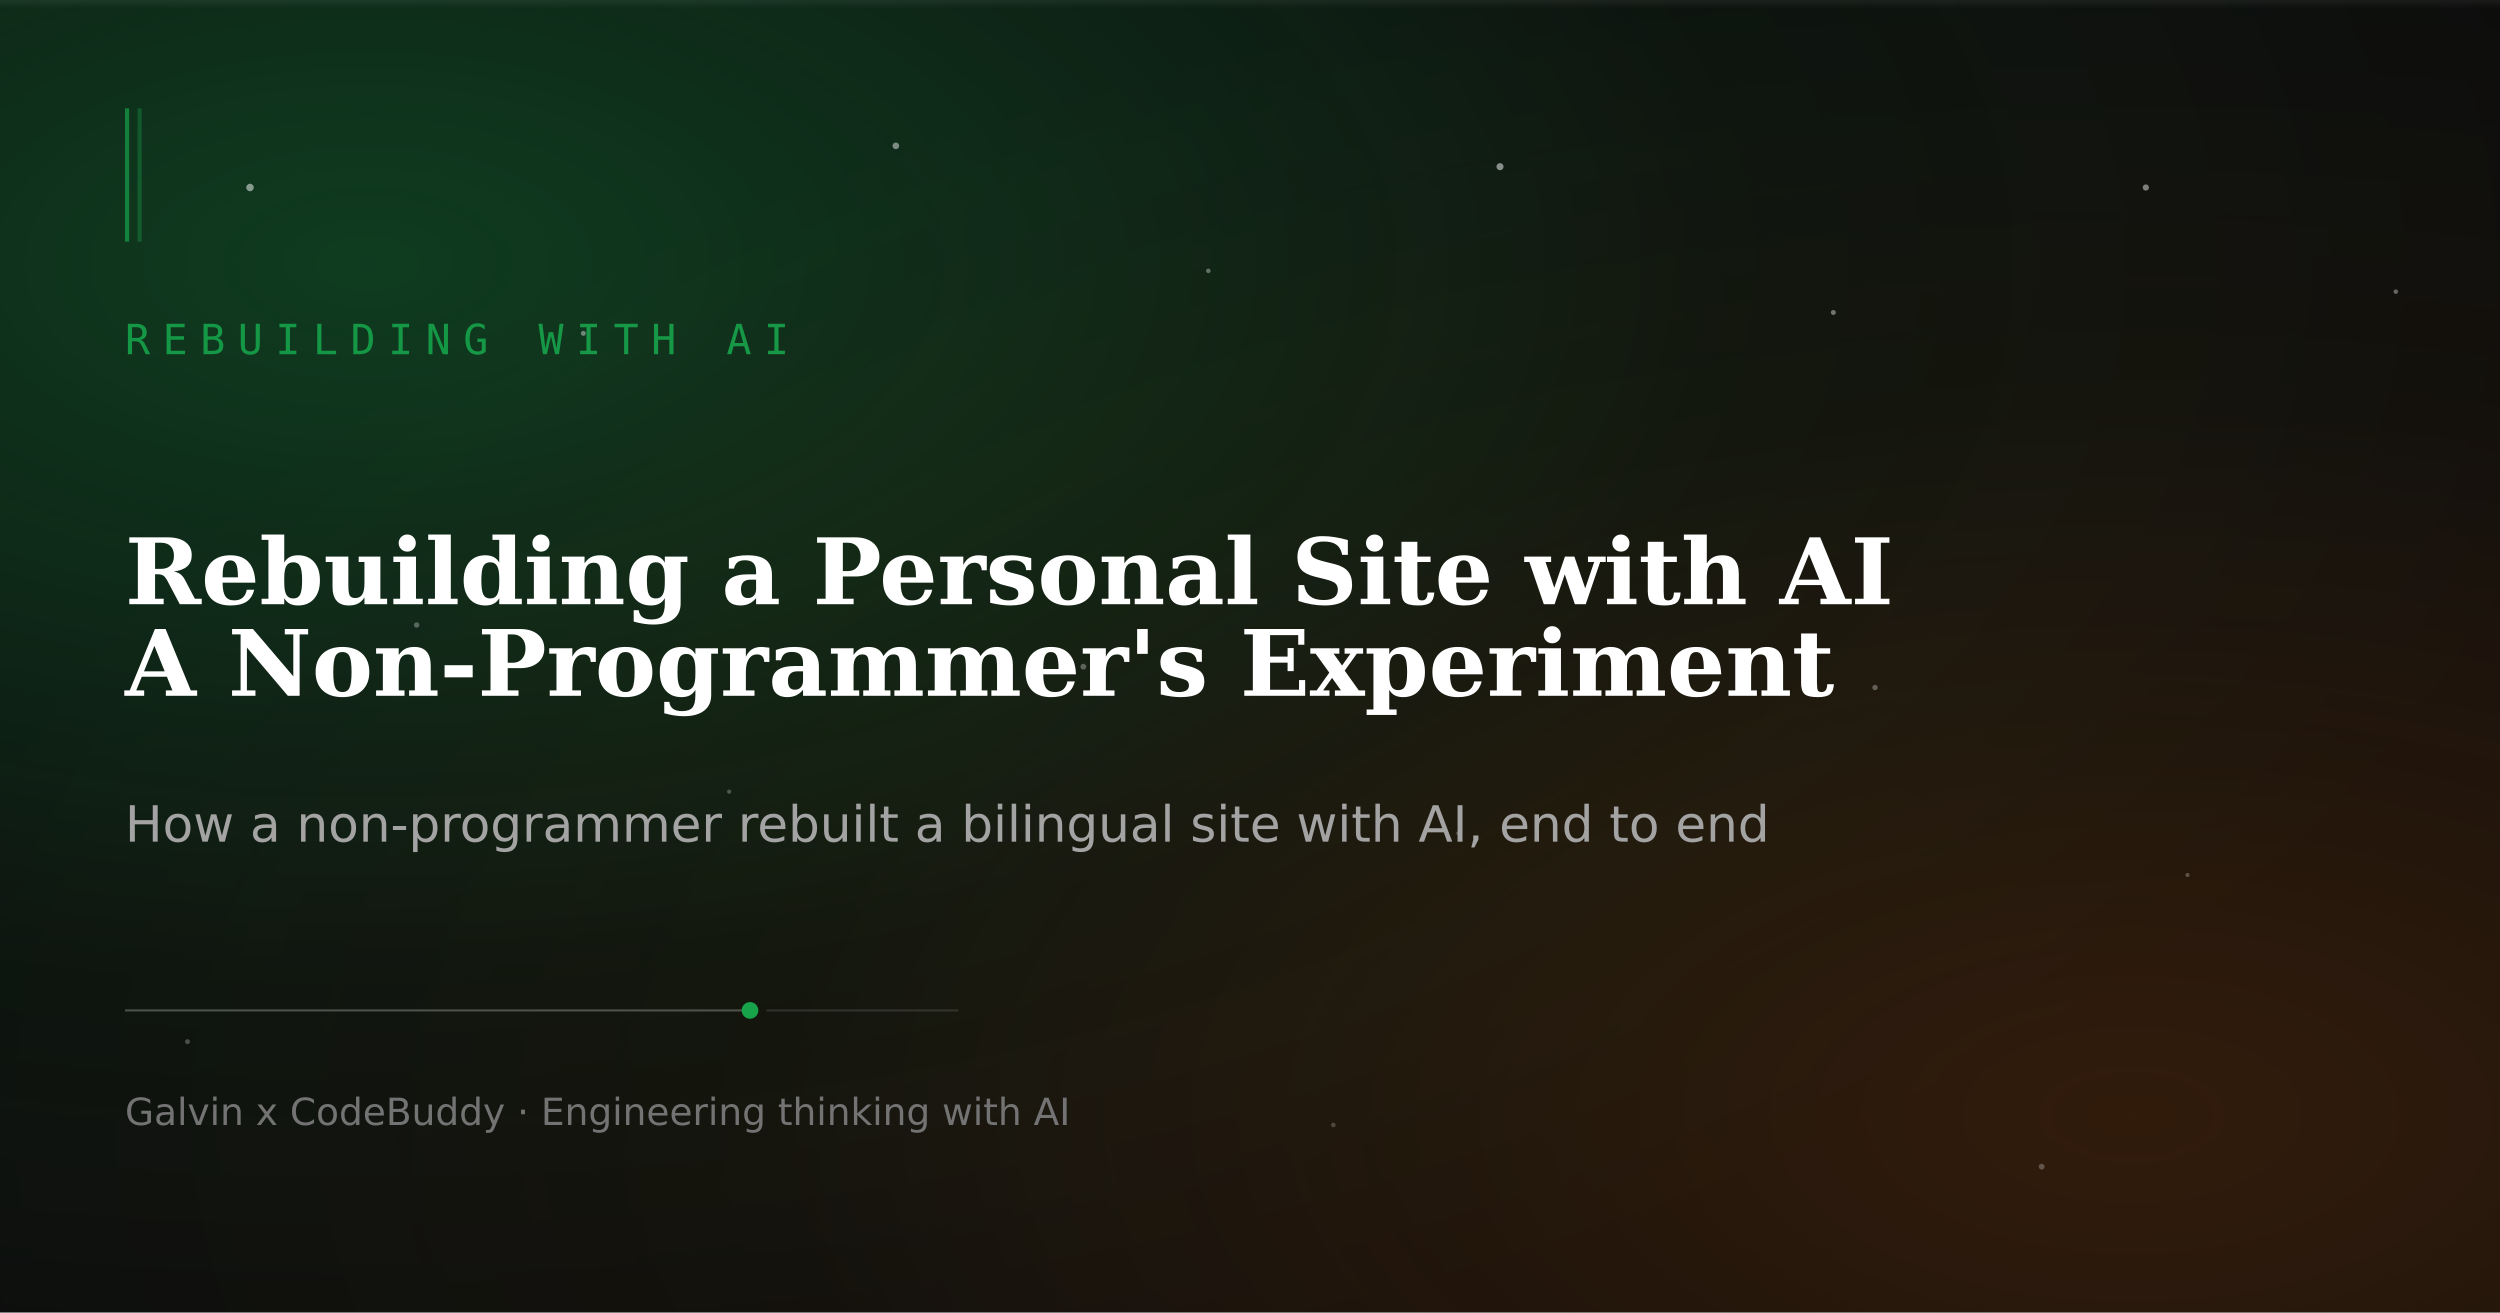
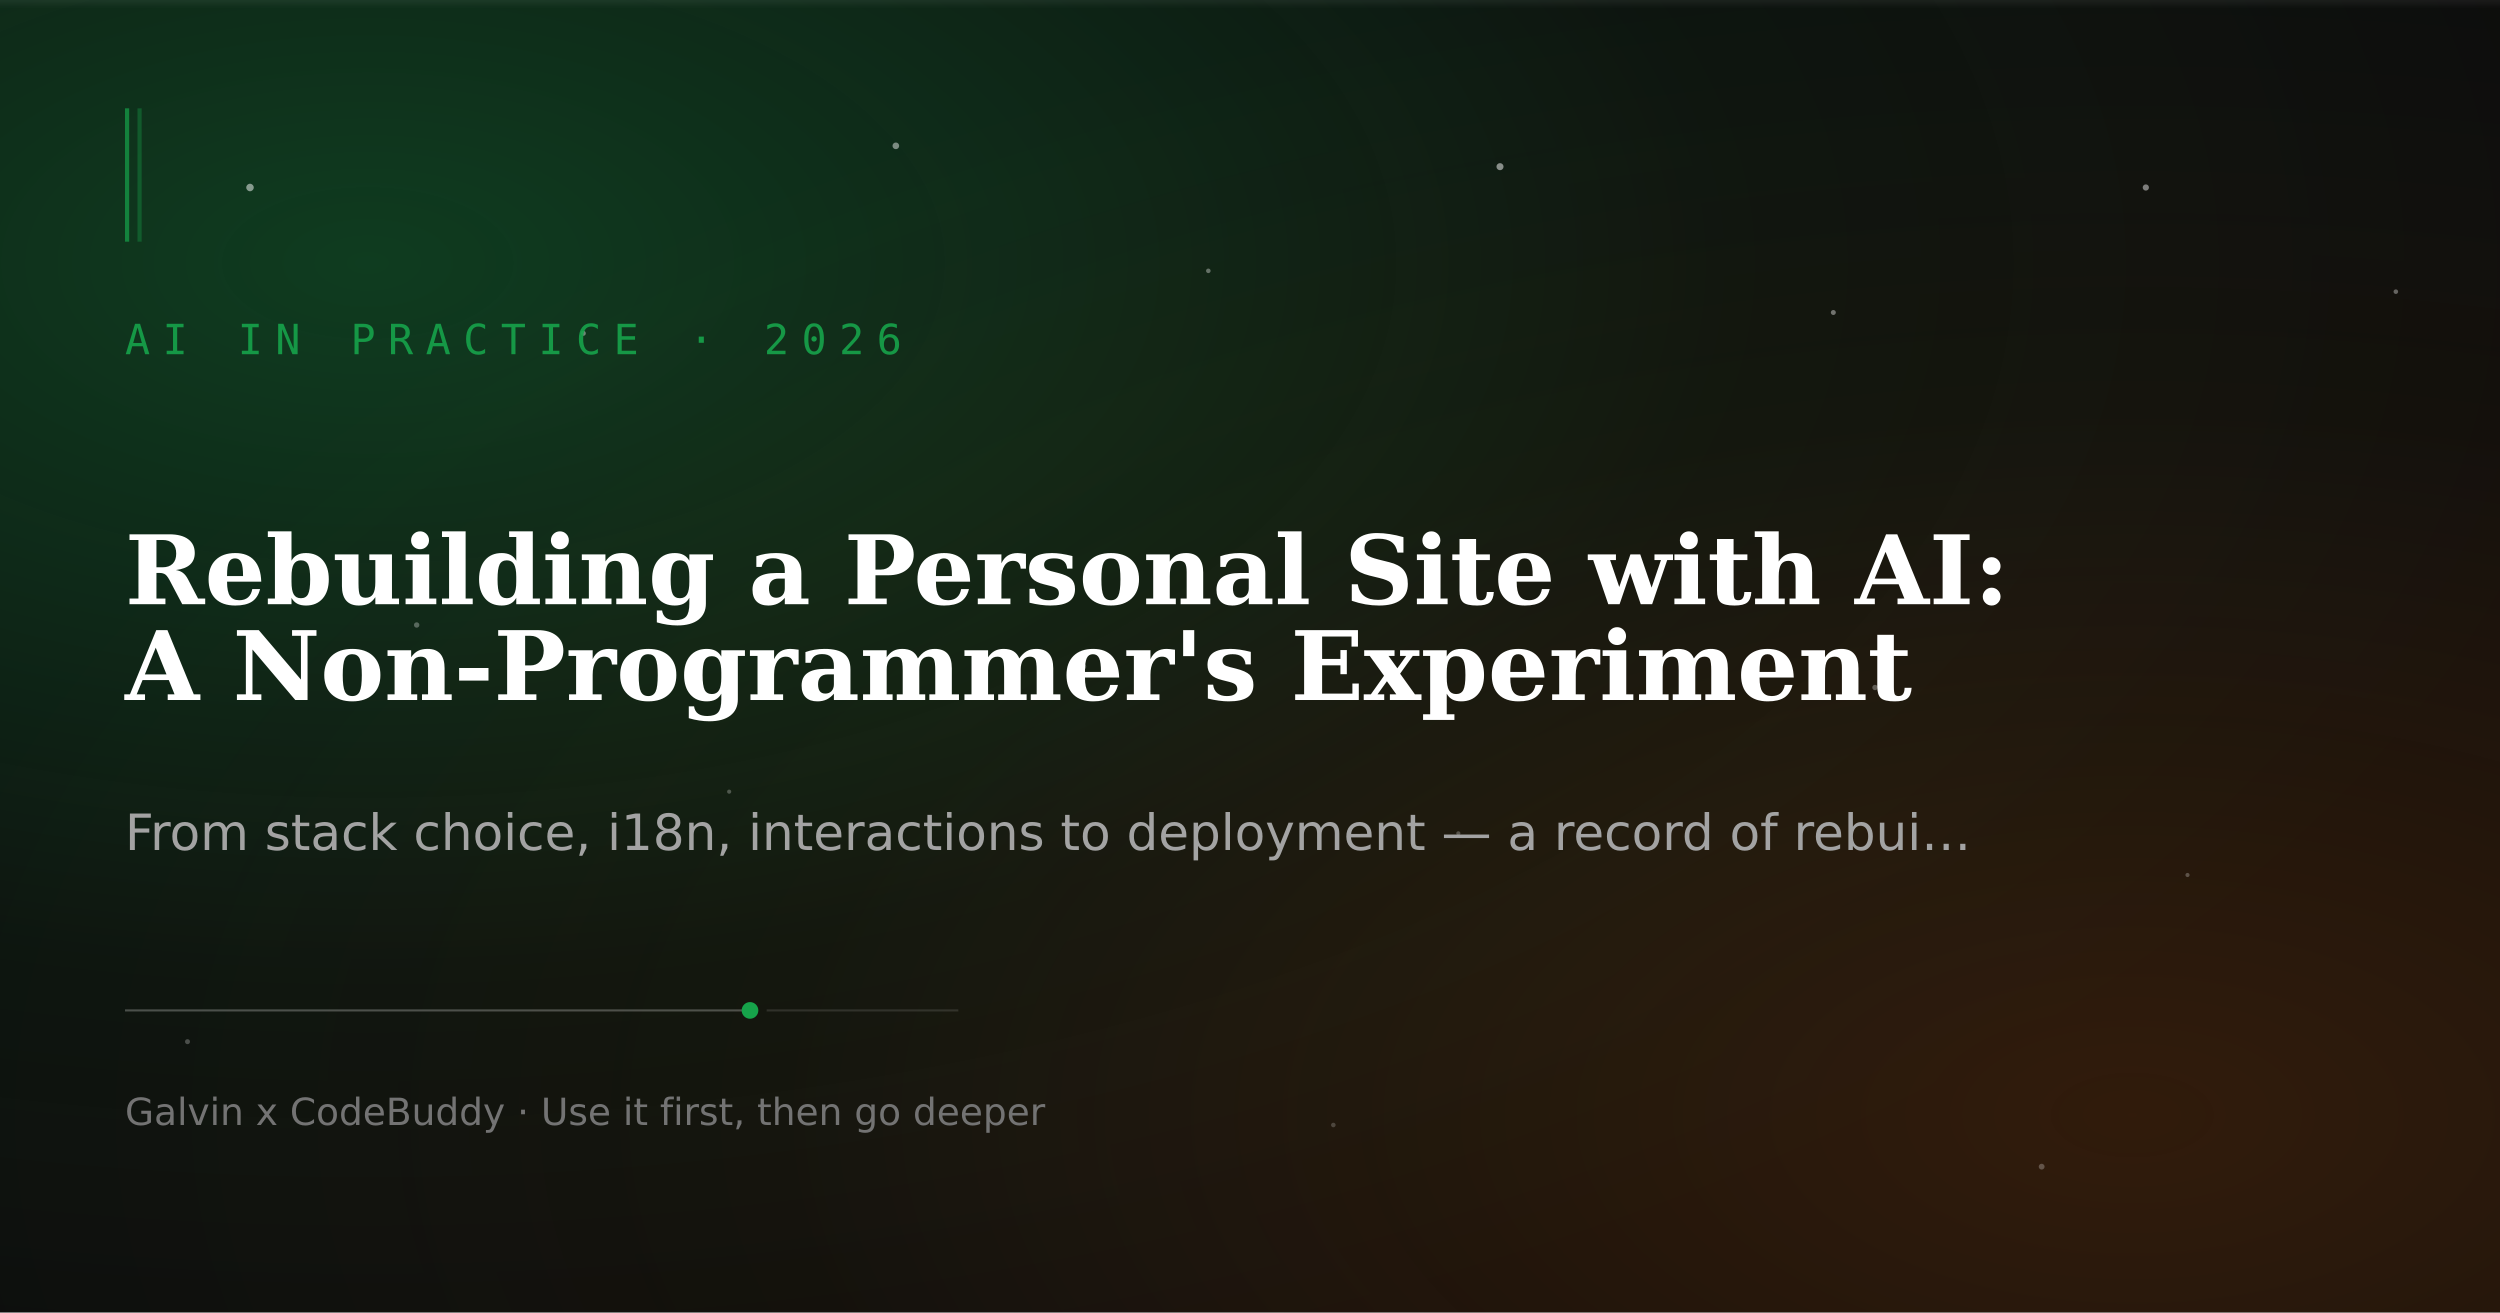
<svg xmlns="http://www.w3.org/2000/svg" width="1200" height="630" viewBox="0 0 1200 630">
  <defs>
    <radialGradient id="glow1" cx="0.15" cy="0.2" r="0.9">
      <stop offset="0%" stop-color="#16A34A" stop-opacity="0.32" />
      <stop offset="60%" stop-color="#16A34A" stop-opacity="0.06" />
      <stop offset="100%" stop-color="#16A34A" stop-opacity="0" />
    </radialGradient>
    <radialGradient id="glow2" cx="0.85" cy="0.85" r="0.9">
      <stop offset="0%" stop-color="#B45309" stop-opacity="0.22" />
      <stop offset="60%" stop-color="#B45309" stop-opacity="0.05" />
      <stop offset="100%" stop-color="#B45309" stop-opacity="0" />
    </radialGradient>
    <linearGradient id="fade" x1="0" y1="0" x2="0" y2="1">
      <stop offset="0%" stop-color="#ffffff" stop-opacity="0.06" />
      <stop offset="100%" stop-color="#ffffff" stop-opacity="0" />
    </linearGradient>
  </defs>
  <rect width="1200" height="630" fill="#0c0c0c" />
  <rect width="1200" height="630" fill="url(#glow1)" />
  <rect width="1200" height="630" fill="url(#glow2)" />
  <g fill="#ffffff">
    <circle cx="120" cy="90" r="1.8" opacity="0.5" />
    <circle cx="280" cy="160" r="1.2" opacity="0.4" />
    <circle cx="430" cy="70" r="1.6" opacity="0.45" />
    <circle cx="580" cy="130" r="1.1" opacity="0.35" />
    <circle cx="720" cy="80" r="1.7" opacity="0.5" />
    <circle cx="880" cy="150" r="1.2" opacity="0.4" />
    <circle cx="1030" cy="90" r="1.5" opacity="0.45" />
    <circle cx="1150" cy="140" r="1.1" opacity="0.35" />
    <circle cx="200" cy="300" r="1.3" opacity="0.3" />
-     <circle cx="350" cy="380" r="1.0" opacity="0.25" />
+     <circle cx="350" cy="380" r="1" opacity="0.25" />
    <circle cx="520" cy="320" r="1.4" opacity="0.3" />
-     <circle cx="700" cy="400" r="1.0" opacity="0.25" />
+     <circle cx="700" cy="400" r="1" opacity="0.25" />
    <circle cx="900" cy="330" r="1.3" opacity="0.3" />
-     <circle cx="1050" cy="420" r="1.0" opacity="0.25" />
+     <circle cx="1050" cy="420" r="1" opacity="0.25" />
    <circle cx="90" cy="500" r="1.2" opacity="0.25" />
    <circle cx="640" cy="540" r="1.1" opacity="0.2" />
    <circle cx="980" cy="560" r="1.4" opacity="0.25" />
  </g>
  <rect width="1200" height="4" fill="url(#fade)" />
  <rect x="60" y="52" width="2" height="64" fill="#16A34A" opacity="0.7" />
  <rect x="66" y="52" width="2" height="64" fill="#16A34A" opacity="0.35" />
-   <text x="60" y="170" font-family="'DejaVu Sans Mono', monospace" font-size="20" letter-spacing="6" fill="#16A34A" opacity="0.9">REBUILDING WITH AI</text>
-   <text x="60" y="290" font-family="Playfair Display, 'DejaVu Serif', Georgia, serif" font-size="44" font-weight="bold" fill="#ffffff">Rebuilding a Personal Site with AI</text>
-   <text x="60" y="334" font-family="Playfair Display, 'DejaVu Serif', Georgia, serif" font-size="44" font-weight="bold" fill="#ffffff">A Non-Programmer's Experiment</text>
-   <text x="60" y="404" font-family="'Source Sans 3', 'DejaVu Sans', Arial, sans-serif" font-size="24" fill="#a3a3a3">How a non-programmer rebuilt a bilingual site with AI, end to end</text>
+   <text x="60" y="170" font-family="'DejaVu Sans Mono', monospace" font-size="20" letter-spacing="6" fill="#16A34A" opacity="0.9">AI IN PRACTICE · 2026</text>
+   <text x="60" y="290" font-family="Playfair Display, 'DejaVu Serif', Georgia, serif" font-size="46" font-weight="bold" fill="#ffffff">Rebuilding a Personal Site with AI:</text>
+   <text x="60" y="336" font-family="Playfair Display, 'DejaVu Serif', Georgia, serif" font-size="46" font-weight="bold" fill="#ffffff">A Non-Programmer's Experiment</text>
+   <text x="60" y="408" font-family="'Source Sans 3', 'DejaVu Sans', Arial, sans-serif" font-size="24" fill="#a3a3a3">From stack choice, i18n, interactions to deployment — a record of rebui…</text>
  <line x1="60" y1="485" x2="360" y2="485" stroke="#ffffff" stroke-opacity="0.25" stroke-width="1" />
  <circle cx="360" cy="485" r="4" fill="#16A34A" />
  <line x1="368" y1="485" x2="460" y2="485" stroke="#ffffff" stroke-opacity="0.12" stroke-width="1" />
-   <text x="60" y="540" font-family="'Source Sans 3', 'DejaVu Sans', Arial, sans-serif" font-size="18" fill="#737373">Galvin x CodeBuddy · Engineering thinking with AI</text>
+   <text x="60" y="540" font-family="'Source Sans 3', 'DejaVu Sans', Arial, sans-serif" font-size="18" fill="#737373">Galvin x CodeBuddy · Use it first, then go deeper</text>
</svg>
